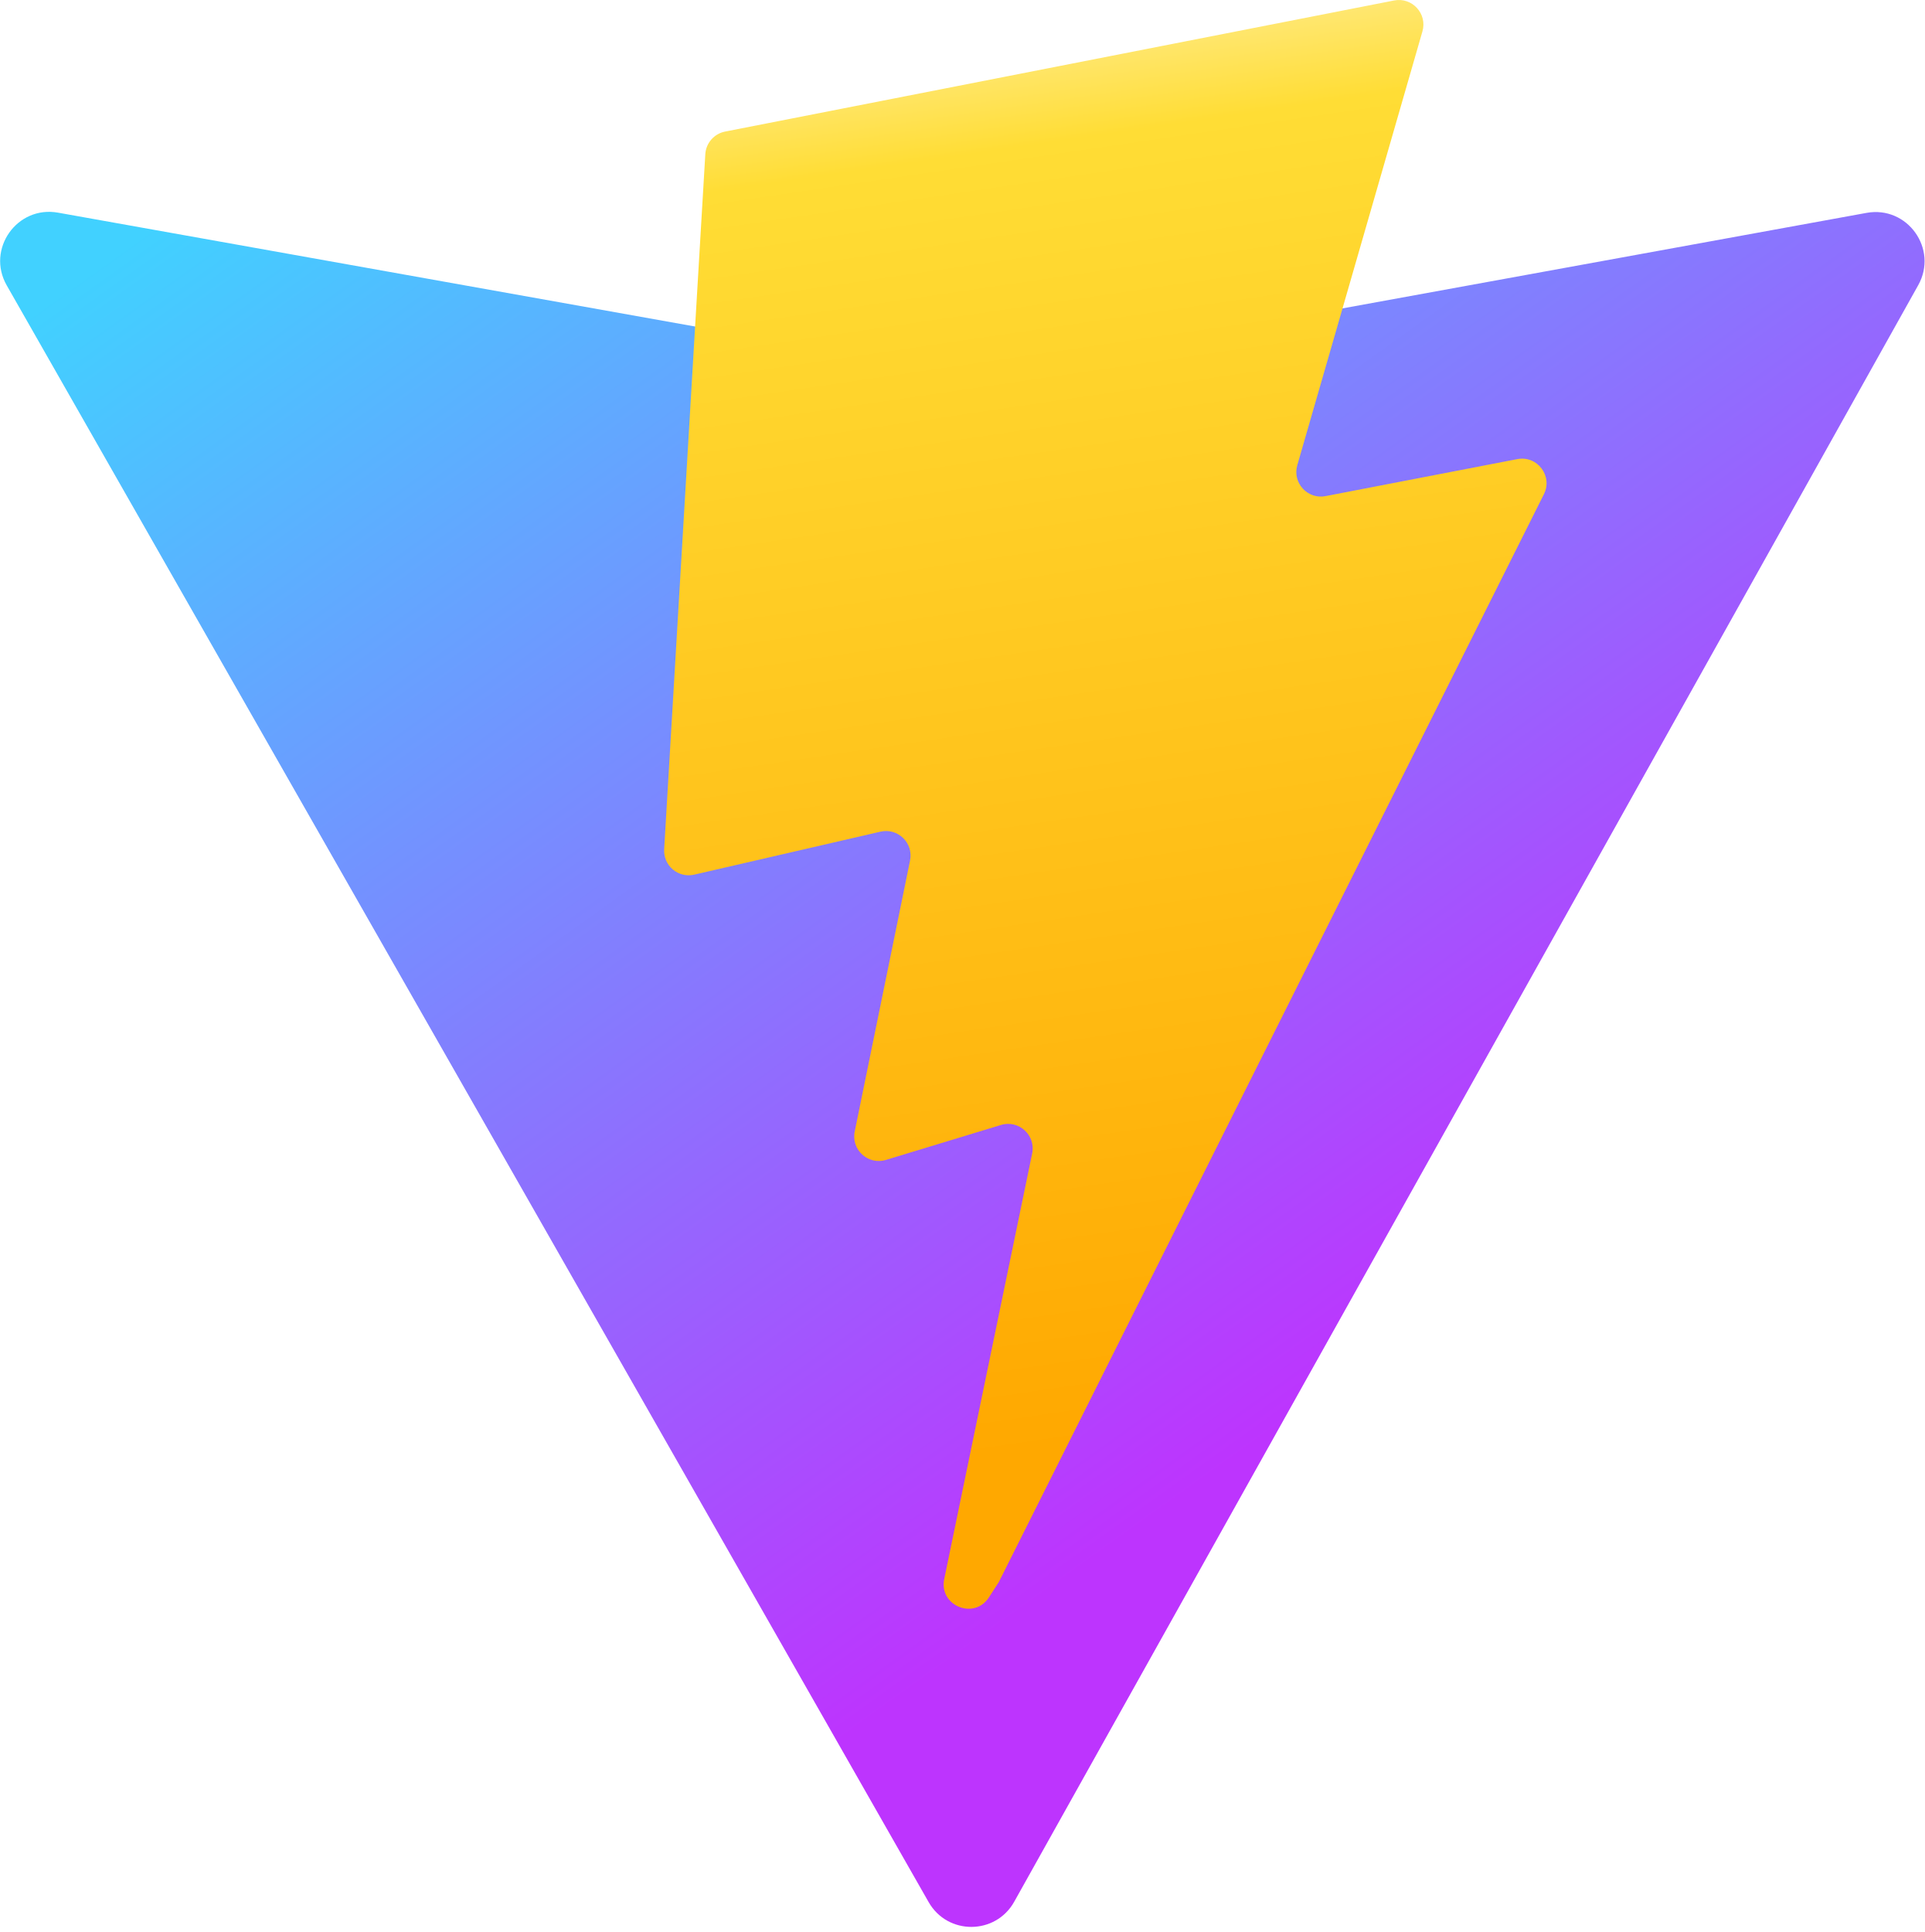
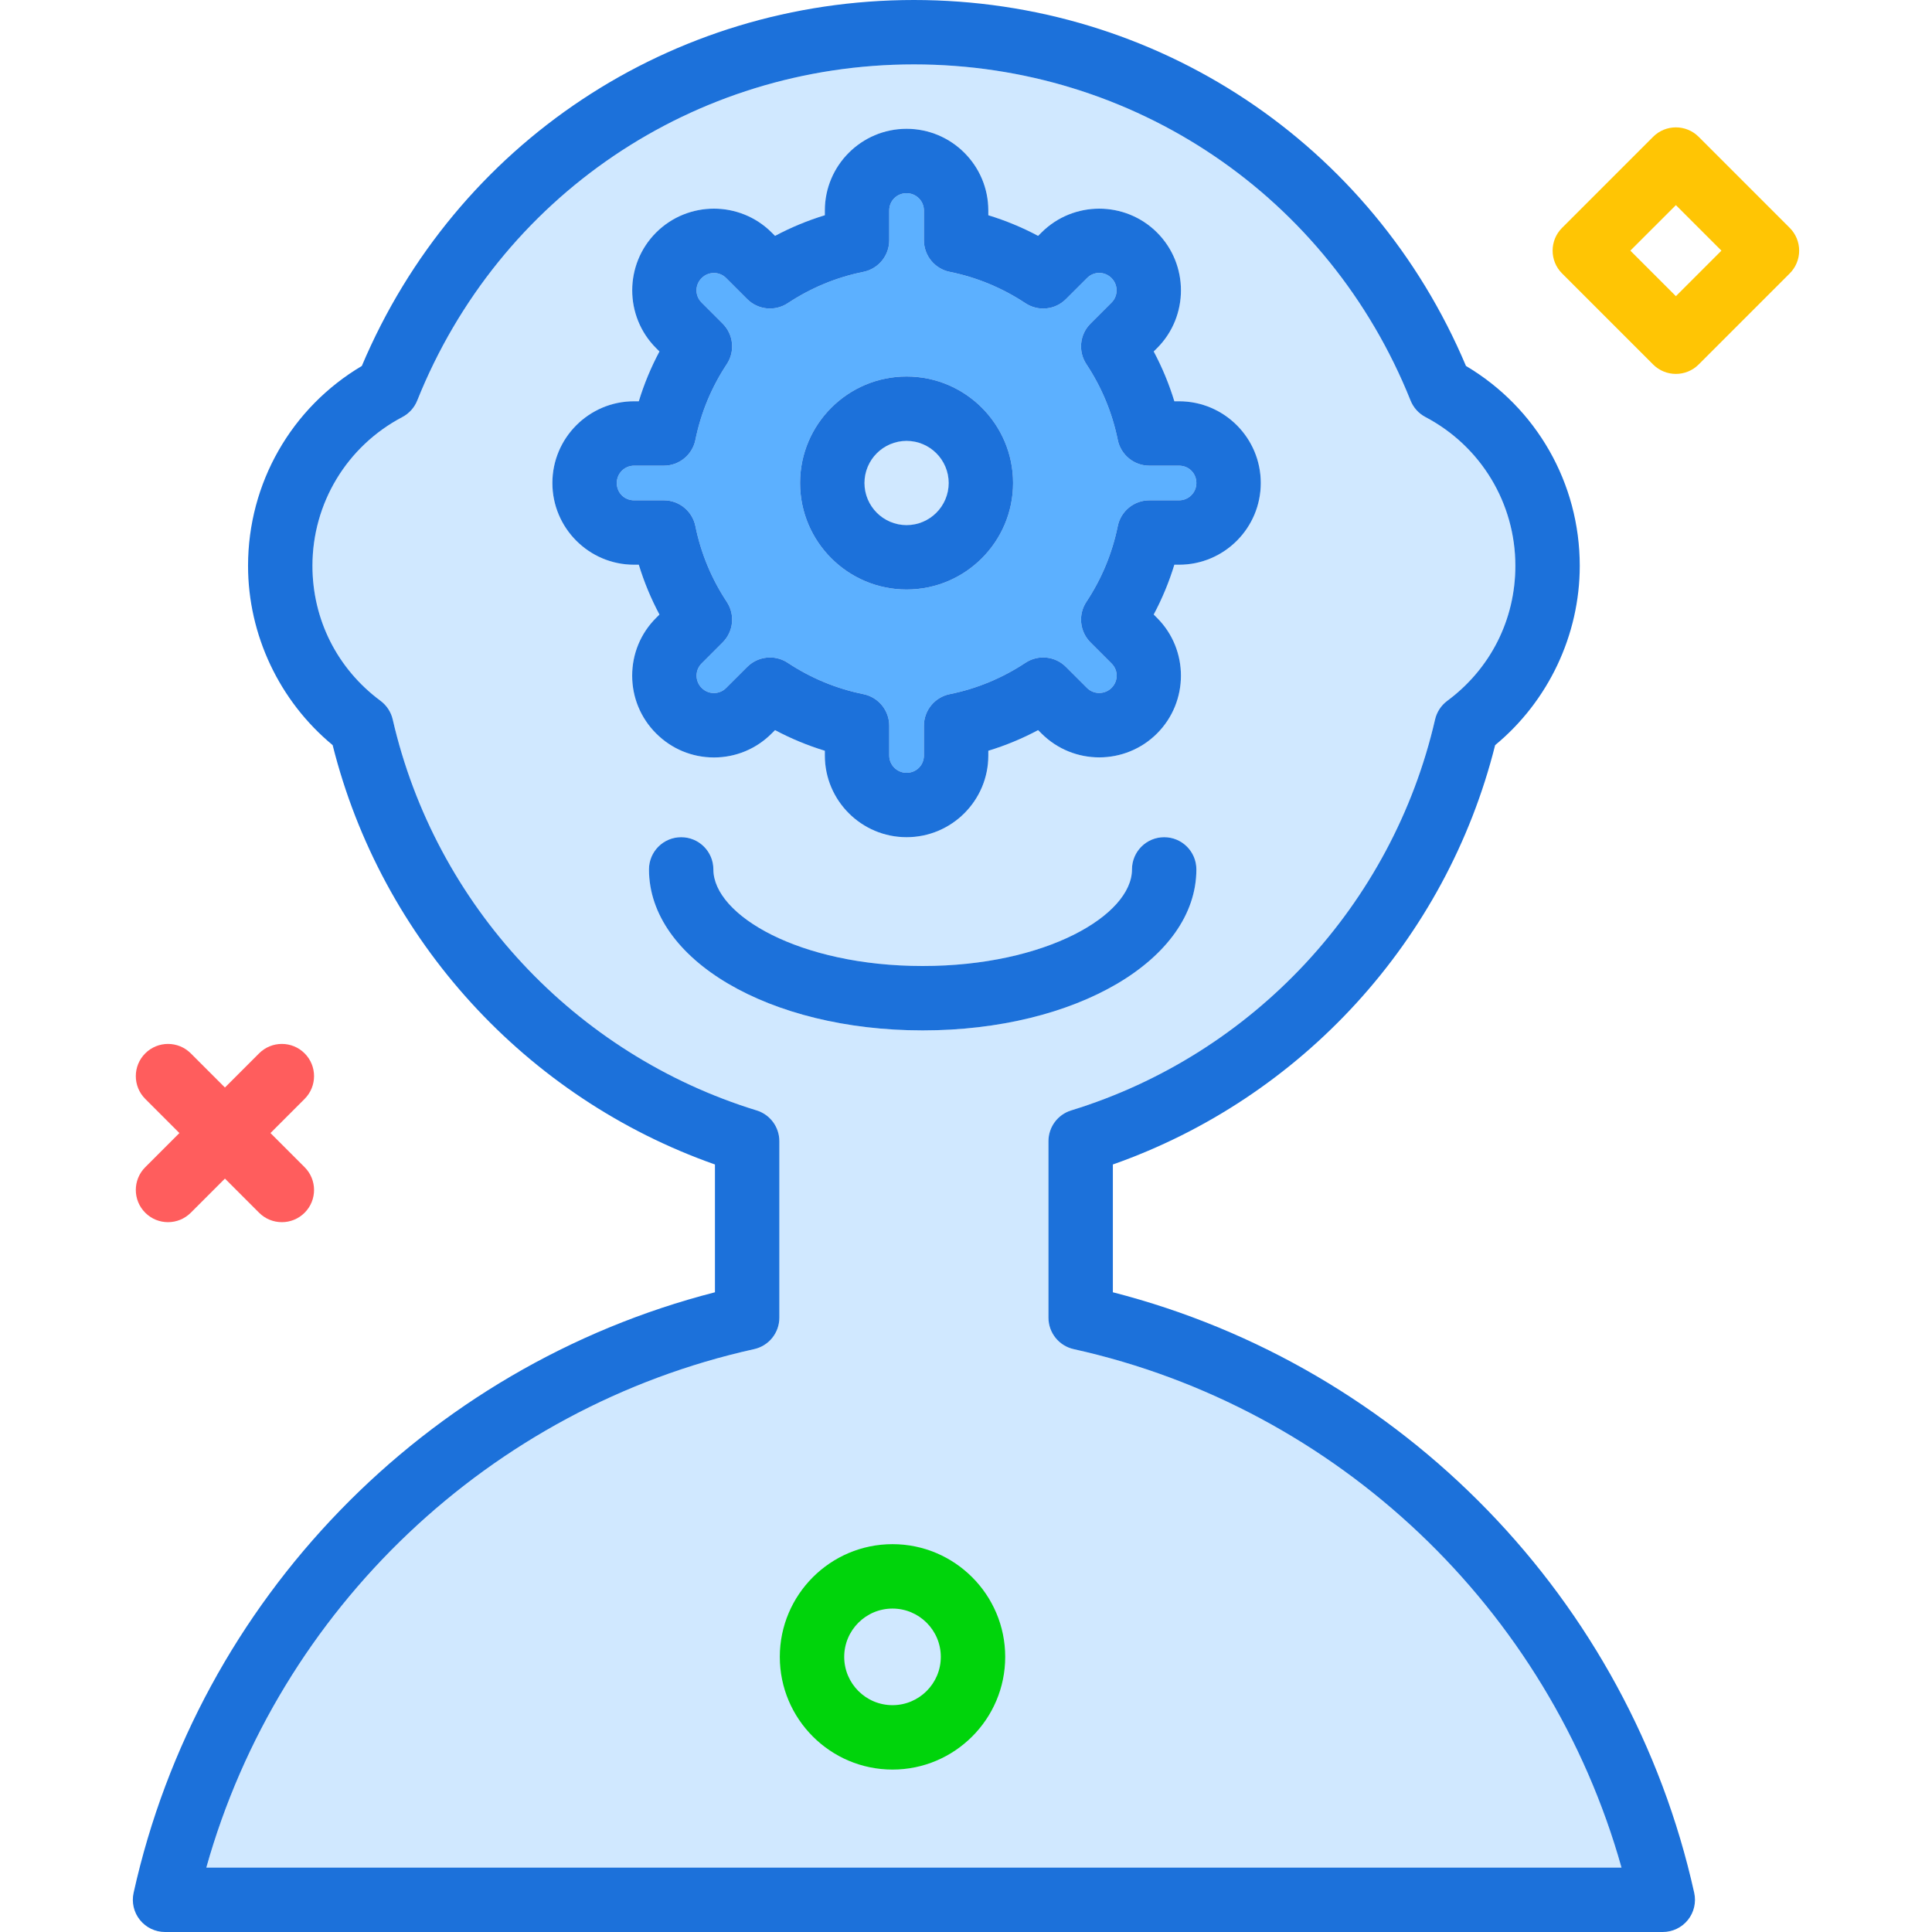
- <svg xmlns="http://www.w3.org/2000/svg" aria-hidden="true" role="img" class="iconify iconify--logos" width="31.88" height="32" preserveAspectRatio="xMidYMid meet" viewBox="0 0 256 257">
-   <defs>
-     <linearGradient id="IconifyId1813088fe1fbc01fb466" x1="-.828%" x2="57.636%" y1="7.652%" y2="78.411%">
-       <stop offset="0%" stop-color="#41D1FF" />
-       <stop offset="100%" stop-color="#BD34FE" />
-     </linearGradient>
-     <linearGradient id="IconifyId1813088fe1fbc01fb467" x1="43.376%" x2="50.316%" y1="2.242%" y2="89.03%">
-       <stop offset="0%" stop-color="#FFEA83" />
-       <stop offset="8.333%" stop-color="#FFDD35" />
-       <stop offset="100%" stop-color="#FFA800" />
-     </linearGradient>
-   </defs>
-   <path fill="url(#IconifyId1813088fe1fbc01fb466)" d="M255.153 37.938L134.897 252.976c-2.483 4.44-8.862 4.466-11.382.048L.875 37.958c-2.746-4.814 1.371-10.646 6.827-9.67l120.385 21.517a6.537 6.537 0 0 0 2.322-.004l117.867-21.483c5.438-.991 9.574 4.796 6.877 9.62Z" />
-   <path fill="url(#IconifyId1813088fe1fbc01fb467)" d="M185.432.063L96.44 17.501a3.268 3.268 0 0 0-2.634 3.014l-5.474 92.456a3.268 3.268 0 0 0 3.997 3.378l24.777-5.718c2.318-.535 4.413 1.507 3.936 3.838l-7.361 36.047c-.495 2.426 1.782 4.5 4.151 3.78l15.304-4.649c2.372-.72 4.652 1.36 4.15 3.788l-11.698 56.621c-.732 3.542 3.979 5.473 5.943 2.437l1.313-2.028l72.516-144.72c1.215-2.423-.88-5.186-3.54-4.672l-25.505 4.922c-2.396.462-4.435-1.77-3.759-4.114l16.646-57.705c.677-2.35-1.37-4.583-3.769-4.113Z" />
+ <svg xmlns="http://www.w3.org/2000/svg" id="body_1" width="512" height="512">
+   <g transform="matrix(2.133334 0 0 2.133334 35.20342 -0)">
+     <g>
+       <path d="M101.347 60C 101.347 61.444 100.837 62.677 99.816 63.699C 98.794 64.72 97.561 65.231 96.117 65.231C 94.673 65.231 93.44 64.72 92.418 63.699C 91.397 62.677 90.886 61.444 90.886 60C 90.886 58.556 91.397 57.323 92.418 56.301C 93.44 55.28 94.673 54.77 96.117 54.77C 97.561 54.77 98.794 55.28 99.816 56.301C 100.837 57.323 101.347 58.556 101.347 60C 101.347 60.061 101.346 60.122 101.344 60.183" stroke="none" fill="#D0E8FF" fill-rule="nonzero" />
+       <path d="M69.883 65.356C 70.568 68.723 71.879 71.887 73.781 74.762C 74.83 76.348 74.619 78.449 73.275 79.797L73.275 79.797L70.656 82.418C 70.25 82.824 70.029 83.359 70.029 83.934C 70.029 84.508 70.254 85.051 70.66 85.457C 71.072 85.867 71.613 86.094 72.183 86.094L72.183 86.094L72.185 86.094C 72.754 86.094 73.293 85.871 73.699 85.461L73.699 85.461L76.32 82.844C 77.094 82.07 78.117 81.672 79.15 81.672C 79.914 81.672 80.681 81.891 81.355 82.336C 84.232 84.238 87.396 85.551 90.758 86.23C 92.623 86.609 93.963 88.25 93.963 90.152L93.963 90.152L93.963 93.855C 93.963 95.039 94.93 96 96.117 96C 97.324 96 98.271 95.059 98.271 93.855L98.271 93.855L98.271 90.152C 98.271 88.25 99.611 86.609 101.476 86.23C 104.838 85.551 108.002 84.238 110.879 82.336C 112.463 81.285 114.568 81.496 115.914 82.844L115.914 82.844L118.533 85.461C 119.369 86.297 120.734 86.285 121.574 85.457C 122.426 84.602 122.43 83.27 121.58 82.418L121.58 82.418L118.959 79.797C 117.615 78.449 117.404 76.348 118.453 74.762C 120.355 71.887 121.666 68.722 122.351 65.355C 122.73 63.492 124.369 62.152 126.271 62.152L126.271 62.152L129.972 62.152C 131.154 62.152 132.117 61.188 132.117 60C 132.117 58.793 131.175 57.848 129.972 57.848L129.972 57.848L126.271 57.848C 124.369 57.848 122.73 56.508 122.351 54.645C 121.666 51.277 120.355 48.113 118.453 45.238C 117.404 43.653 117.615 41.547 118.961 40.203L118.961 40.203L121.58 37.586C 122.416 36.75 122.414 35.383 121.574 34.543C 120.72 33.691 119.384 33.684 118.535 34.539L118.535 34.539L115.914 37.156C 114.568 38.504 112.462 38.715 110.878 37.664C 108.001 35.762 104.837 34.449 101.476 33.77C 99.611 33.391 98.271 31.75 98.271 29.848L98.271 29.848L98.271 26.145C 98.271 24.961 97.304 24 96.117 24C 94.91 24 93.963 24.942 93.963 26.145L93.963 26.145L93.963 29.848C 93.963 31.75 92.623 33.391 90.757 33.77C 87.396 34.449 84.232 35.762 81.355 37.664C 79.763 38.711 77.662 38.496 76.32 37.156L76.32 37.156L73.701 34.539C 72.859 33.695 71.494 33.707 70.66 34.543C 69.806 35.399 69.804 36.734 70.656 37.586L70.656 37.586L73.273 40.203C 74.619 41.547 74.83 43.652 73.781 45.238C 71.879 48.113 70.568 51.278 69.882 54.645C 69.504 56.508 67.865 57.848 65.963 57.848L65.963 57.848L62.261 57.848C 61.08 57.848 60.117 58.813 60.117 60C 60.117 61.207 61.058 62.152 62.261 62.152L62.261 62.152L65.963 62.152C 67.865 62.152 69.504 63.492 69.883 65.356zM96.117 46.77C 103.412 46.77 109.347 52.703 109.347 60C 109.347 67.297 103.412 73.231 96.117 73.231C 88.822 73.231 82.886 67.297 82.886 60C 82.886 52.703 88.822 46.77 96.117 46.77z" stroke="none" fill="#5CB0FF" fill-rule="nonzero" />
+       <path d="M116.877 167.594C 115.045 167.188 113.742 165.563 113.742 163.688L113.742 163.688L113.742 141.762C 113.742 140.004 114.888 138.453 116.568 137.938C 139.158 130.996 156.476 112.391 161.767 89.379C 161.98 88.449 162.519 87.629 163.283 87.059C 168.66 83.074 171.742 76.961 171.742 70.285C 171.742 62.512 167.463 55.434 160.576 51.809C 159.734 51.367 159.078 50.641 158.724 49.758C 148.572 24.391 124.353 8 97.027 8C 69.701 8 45.482 24.391 35.328 49.758C 34.974 50.641 34.318 51.367 33.476 51.809C 26.59 55.434 22.312 62.512 22.312 70.285C 22.312 76.961 25.394 83.074 30.769 87.059C 31.533 87.629 32.072 88.449 32.285 89.379C 37.576 112.391 54.896 130.996 77.486 137.938C 79.166 138.453 80.312 140.004 80.312 141.762L80.312 141.762L80.312 163.688C 80.312 165.562 79.009 167.188 77.177 167.594C 44.369 174.863 18.142 199.875 9.127 232L9.127 232L184.927 232C 175.91 199.871 149.683 174.863 116.877 167.594zM62.853 70.152L62.261 70.152C 56.668 70.152 52.117 65.598 52.117 60C 52.117 54.402 56.668 49.848 62.261 49.848L62.261 49.848L62.853 49.848C 63.506 47.707 64.361 45.641 65.418 43.66L65.418 43.66L64.998 43.242C 61.045 39.285 61.047 32.848 65.002 28.887C 68.967 24.93 75.404 24.934 79.357 28.883L79.357 28.883L79.777 29.301C 81.756 28.246 83.822 27.391 85.963 26.738L85.963 26.738L85.963 26.145C 85.963 20.551 90.517 16 96.117 16C 101.717 16 106.271 20.551 106.271 26.145L106.271 26.145L106.271 26.738C 108.412 27.391 110.478 28.246 112.457 29.301L112.457 29.301L112.877 28.883C 116.83 24.934 123.267 24.934 127.228 28.883C 131.189 32.844 131.191 39.285 127.238 43.242L127.238 43.242L126.816 43.66C 127.873 45.641 128.728 47.707 129.381 49.848L129.381 49.848L129.972 49.848C 135.566 49.848 140.117 54.402 140.117 60C 140.117 65.598 135.566 70.152 129.972 70.152L129.972 70.152L129.381 70.152C 128.728 72.297 127.871 74.363 126.816 76.34L126.816 76.34L127.238 76.762C 131.189 80.715 131.187 87.152 127.232 91.113C 123.271 95.074 116.834 95.074 112.877 91.117L112.877 91.117L112.457 90.699C 110.478 91.754 108.412 92.609 106.271 93.262L106.271 93.262L106.271 93.856C 106.271 99.449 101.717 104 96.117 104C 90.517 104 85.963 99.449 85.963 93.856L85.963 93.856L85.963 93.262C 83.822 92.609 81.756 91.754 79.777 90.699L79.777 90.699L79.357 91.117C 77.441 93.035 74.896 94.094 72.191 94.094C 72.189 94.094 72.185 94.094 72.185 94.094C 69.476 94.094 66.928 93.035 65.004 91.113C 63.088 89.195 62.031 86.648 62.029 83.938C 62.027 81.223 63.082 78.672 65 76.758L65 76.758L65.418 76.34C 64.363 74.363 63.506 72.297 62.853 70.152zM64.117 108C 64.117 105.789 65.908 104 68.117 104C 70.326 104 72.117 105.789 72.117 108C 72.117 113.676 82.795 120 98.117 120C 113.439 120 124.117 113.676 124.117 108C 124.117 105.789 125.908 104 128.117 104C 130.326 104 132.117 105.789 132.117 108C 132.117 119.215 117.183 128 98.117 128C 79.051 128 64.117 119.215 64.117 108z" stroke="none" fill="#D0E8FF" fill-rule="nonzero" />
+       <path d="M121.742 160.531L121.742 144.656C 145.219 136.394 163.174 116.746 169.23 92.562C 175.838 87.102 179.742 78.883 179.742 70.285C 179.742 60.031 174.363 50.652 165.607 45.461C 153.928 17.797 127.166 0 97.027 0C 66.89 0 40.127 17.797 28.445 45.461C 19.689 50.652 14.312 60.031 14.312 70.285C 14.312 78.883 18.215 87.101 24.822 92.562C 30.879 116.742 48.836 136.394 72.312 144.656L72.312 144.656L72.312 160.531C 36.336 169.75 8.168 198.715 0.096 235.133C -0.168 236.32 0.121 237.559 0.881 238.504C 1.641 239.449 2.787 240 4 240L4 240L190.054 240C 191.267 240 192.414 239.449 193.174 238.504C 193.933 237.559 194.222 236.32 193.959 235.133C 185.885 198.715 157.717 169.75 121.742 160.531zM9.127 232C 18.142 199.875 44.369 174.863 77.177 167.594C 79.01 167.188 80.312 165.563 80.312 163.688L80.312 163.688L80.312 141.762C 80.312 140.004 79.166 138.453 77.486 137.938C 54.896 130.996 37.576 112.391 32.285 89.379C 32.072 88.449 31.533 87.629 30.769 87.059C 25.394 83.074 22.312 76.961 22.312 70.285C 22.312 62.512 26.59 55.434 33.476 51.809C 34.318 51.367 34.974 50.641 35.328 49.758C 45.482 24.391 69.701 8 97.027 8C 124.353 8 148.572 24.391 158.724 49.758C 159.078 50.641 159.734 51.367 160.576 51.809C 167.463 55.434 171.742 62.512 171.742 70.285C 171.742 76.961 168.66 83.074 163.283 87.059C 162.519 87.629 161.98 88.449 161.767 89.379C 156.476 112.391 139.158 130.996 116.568 137.938C 114.888 138.453 113.742 140.004 113.742 141.762L113.742 141.762L113.742 163.688C 113.742 165.562 115.045 167.188 116.877 167.594C 149.683 174.863 175.91 199.871 184.928 232L184.928 232L9.127 232z" stroke="none" fill="#1C71DA" fill-rule="nonzero" />
+       <path d="M96.117 73.231C 103.412 73.231 109.347 67.297 109.347 60C 109.347 52.703 103.412 46.77 96.117 46.77C 88.822 46.77 82.886 52.703 82.886 60C 82.886 67.297 88.822 73.231 96.117 73.231zM96.117 54.77C 99.002 54.77 101.347 57.117 101.347 60C 101.347 62.883 99.002 65.231 96.117 65.231C 93.232 65.231 90.886 62.883 90.886 60C 90.886 57.117 93.232 54.77 96.117 54.77z" stroke="none" fill="#1C71DA" fill-rule="nonzero" />
+       <path d="M62.029 83.938C 62.031 86.648 63.088 89.195 65.004 91.113C 66.927 93.035 69.476 94.094 72.183 94.094C 72.183 94.094 72.189 94.094 72.191 94.094C 74.896 94.094 77.441 93.035 79.357 91.117L79.357 91.117L79.777 90.699C 81.756 91.754 83.822 92.609 85.963 93.262L85.963 93.262L85.963 93.856C 85.963 99.449 90.517 104 96.117 104C 101.717 104 106.271 99.449 106.271 93.856L106.271 93.856L106.271 93.262C 108.412 92.609 110.478 91.754 112.457 90.699L112.457 90.699L112.877 91.117C 116.834 95.074 123.271 95.074 127.232 91.113C 131.187 87.152 131.189 80.715 127.238 76.762L127.238 76.762L126.816 76.34C 127.871 74.363 128.728 72.297 129.381 70.152L129.381 70.152L129.972 70.152C 135.566 70.152 140.117 65.598 140.117 60C 140.117 54.402 135.566 49.848 129.972 49.848L129.972 49.848L129.381 49.848C 128.728 47.707 127.873 45.641 126.816 43.66L126.816 43.66L127.238 43.242C 131.191 39.285 131.189 32.844 127.228 28.883C 123.267 24.934 116.83 24.934 112.877 28.883L112.877 28.883L112.457 29.301C 110.478 28.246 108.412 27.391 106.271 26.738L106.271 26.738L106.271 26.145C 106.271 20.551 101.717 16 96.117 16C 90.517 16 85.963 20.551 85.963 26.145L85.963 26.145L85.963 26.738C 83.822 27.391 81.756 28.246 79.777 29.301L79.777 29.301L79.357 28.883C 75.404 24.934 68.967 24.93 65.002 28.887C 61.047 32.848 61.045 39.285 64.998 43.242L64.998 43.242L65.418 43.66C 64.361 45.641 63.506 47.707 62.853 49.848L62.853 49.848L62.261 49.848C 56.668 49.848 52.117 54.402 52.117 60C 52.117 65.598 56.668 70.152 62.261 70.152L62.261 70.152L62.853 70.152C 63.506 72.297 64.363 74.363 65.418 76.34L65.418 76.34L65 76.758C 63.082 78.672 62.027 81.223 62.029 83.938zM62.261 62.152C 61.058 62.152 60.117 61.207 60.117 60C 60.117 58.812 61.08 57.848 62.261 57.848L62.261 57.848L65.963 57.848C 67.865 57.848 69.504 56.508 69.883 54.645C 70.568 51.277 71.879 48.113 73.781 45.238C 74.83 43.653 74.619 41.547 73.273 40.203L73.273 40.203L70.656 37.586C 69.804 36.734 69.806 35.399 70.66 34.543C 71.494 33.707 72.859 33.695 73.701 34.539L73.701 34.539L76.32 37.156C 77.662 38.496 79.763 38.711 81.355 37.664C 84.232 35.762 87.396 34.449 90.757 33.77C 92.623 33.391 93.963 31.75 93.963 29.848L93.963 29.848L93.963 26.145C 93.963 24.942 94.91 24 96.117 24C 97.304 24 98.271 24.961 98.271 26.145L98.271 26.145L98.271 29.848C 98.271 31.75 99.611 33.391 101.476 33.77C 104.838 34.449 108.002 35.762 110.879 37.664C 112.463 38.715 114.568 38.504 115.914 37.156L115.914 37.156L118.535 34.539C 119.385 33.684 120.72 33.691 121.574 34.543C 122.414 35.383 122.416 36.75 121.58 37.586L121.58 37.586L118.961 40.203C 117.615 41.547 117.404 43.652 118.453 45.238C 120.355 48.113 121.666 51.278 122.351 54.645C 122.73 56.508 124.369 57.848 126.271 57.848L126.271 57.848L129.972 57.848C 131.176 57.848 132.117 58.793 132.117 60C 132.117 61.188 131.154 62.152 129.972 62.152L129.972 62.152L126.271 62.152C 124.369 62.152 122.73 63.492 122.351 65.355C 121.666 68.723 120.355 71.887 118.453 74.762C 117.404 76.347 117.615 78.449 118.959 79.797L118.959 79.797L121.58 82.418C 122.43 83.269 122.426 84.602 121.574 85.457C 120.734 86.285 119.369 86.297 118.533 85.461L118.533 85.461L115.914 82.844C 114.568 81.496 112.463 81.285 110.879 82.336C 108.002 84.238 104.838 85.551 101.476 86.23C 99.611 86.609 98.271 88.25 98.271 90.152L98.271 90.152L98.271 93.855C 98.271 95.059 97.324 96 96.117 96C 94.93 96 93.963 95.039 93.963 93.856L93.963 93.856L93.963 90.152C 93.963 88.25 92.623 86.609 90.758 86.231C 87.396 85.551 84.232 84.238 81.355 82.336C 80.681 81.891 79.914 81.672 79.15 81.672C 78.117 81.672 77.094 82.07 76.32 82.844L76.32 82.844L73.699 85.461C 73.293 85.871 72.754 86.094 72.185 86.094L72.185 86.094L72.183 86.094C 71.613 86.094 71.072 85.867 70.66 85.457C 70.254 85.051 70.029 84.508 70.029 83.934C 70.029 83.359 70.25 82.824 70.656 82.418L70.656 82.418L73.275 79.797C 74.619 78.449 74.83 76.348 73.781 74.762C 71.879 71.887 70.568 68.723 69.883 65.356C 69.504 63.492 67.865 62.152 65.963 62.152L65.963 62.152L62.261 62.152z" stroke="none" fill="#1C71DA" fill-rule="nonzero" />
+       <path d="M132.117 108C 132.117 105.789 130.326 104 128.117 104C 125.908 104 124.117 105.789 124.117 108C 124.117 113.676 113.439 120 98.117 120C 82.795 120 72.117 113.676 72.117 108C 72.117 105.789 70.326 104 68.117 104C 65.908 104 64.117 105.789 64.117 108C 64.117 119.215 79.051 128 98.117 128C 117.183 128 132.117 119.215 132.117 108z" stroke="none" fill="#1C71DA" fill-rule="nonzero" />
+     </g>
+     <path d="M4.369 151.822C 3.345 151.822 2.322 151.432 1.541 150.65C -0.021 149.089 -0.021 146.556 1.541 144.994L1.541 144.994L15.683 130.852C 17.245 129.289 19.778 129.289 21.34 130.852C 22.902 132.413 22.902 134.946 21.34 136.508L21.34 136.508L7.198 150.65C 6.417 151.432 5.393 151.822 4.369 151.822z" stroke="none" fill="#FF5D5D" fill-rule="nonzero" />
+     <path d="M18.512 151.822C 17.488 151.822 16.464 151.432 15.683 150.65L15.683 150.65L1.541 136.509C -0.021 134.947 -0.021 132.414 1.541 130.853C 3.103 129.29 5.636 129.29 7.198 130.853L7.198 130.853L21.34 144.994C 22.902 146.556 22.902 149.089 21.34 150.65C 20.559 151.432 19.535 151.822 18.512 151.822z" stroke="none" fill="#FF5D5D" fill-rule="nonzero" />
+     <path d="M94.369 219.822C 86.65 219.822 80.369 213.542 80.369 205.822C 80.369 198.103 86.65 191.822 94.369 191.822C 102.089 191.822 108.369 198.103 108.369 205.822C 108.369 213.542 102.089 219.822 94.369 219.822zM94.369 199.822C 91.061 199.822 88.369 202.514 88.369 205.822C 88.369 209.131 91.061 211.822 94.369 211.822C 97.678 211.822 100.369 209.131 100.369 205.822C 100.369 202.514 97.678 199.822 94.369 199.822z" stroke="none" fill="#00D40B" fill-rule="nonzero" />
+     <path d="M191.683 46.449C 190.659 46.449 189.636 46.059 188.854 45.277L188.854 45.277L177.541 33.964C 175.979 32.402 175.979 29.869 177.541 28.308L177.541 28.308L188.854 16.994C 190.417 15.432 192.95 15.432 194.511 16.994L194.511 16.994L205.825 28.308C 206.576 29.058 206.997 30.075 206.997 31.136C 206.997 32.196 206.576 33.214 205.825 33.964L205.825 33.964L194.511 45.277C 193.73 46.059 192.706 46.449 191.683 46.449zM186.026 31.136L191.683 36.792L197.34 31.136L191.683 25.48L186.026 31.136z" stroke="none" fill="#FFC504" fill-rule="nonzero" />
+   </g>
</svg>
